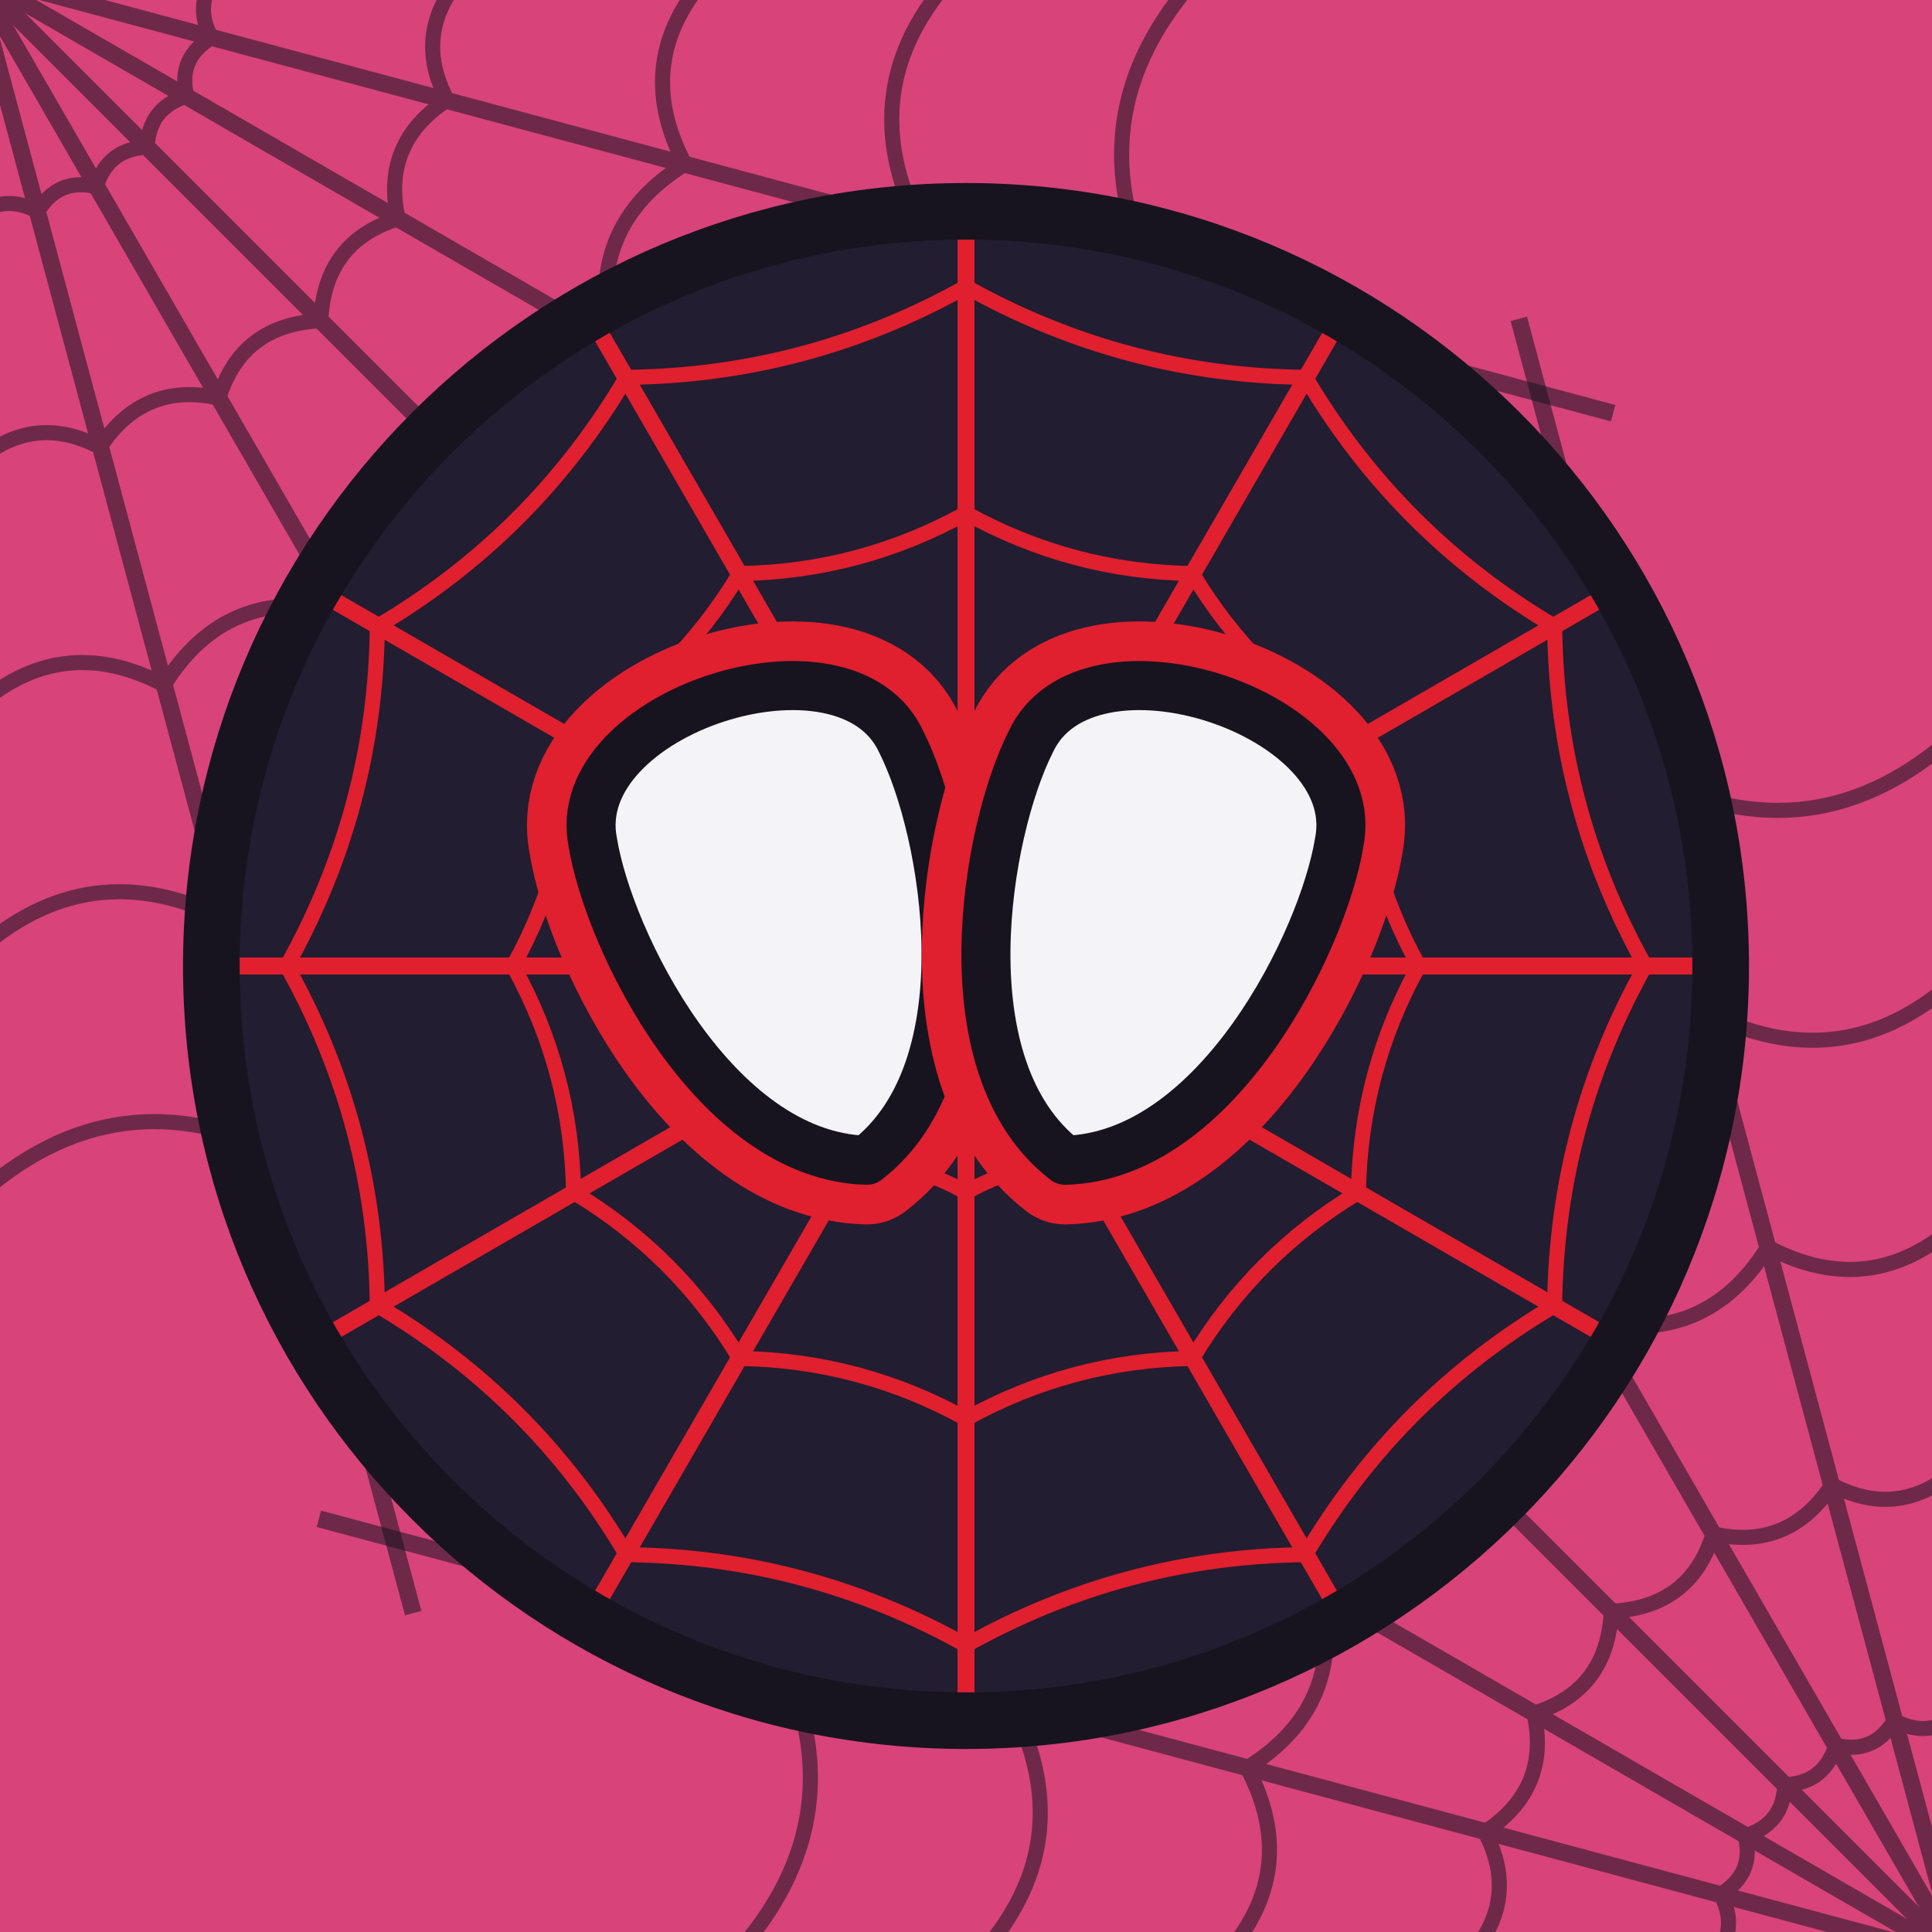
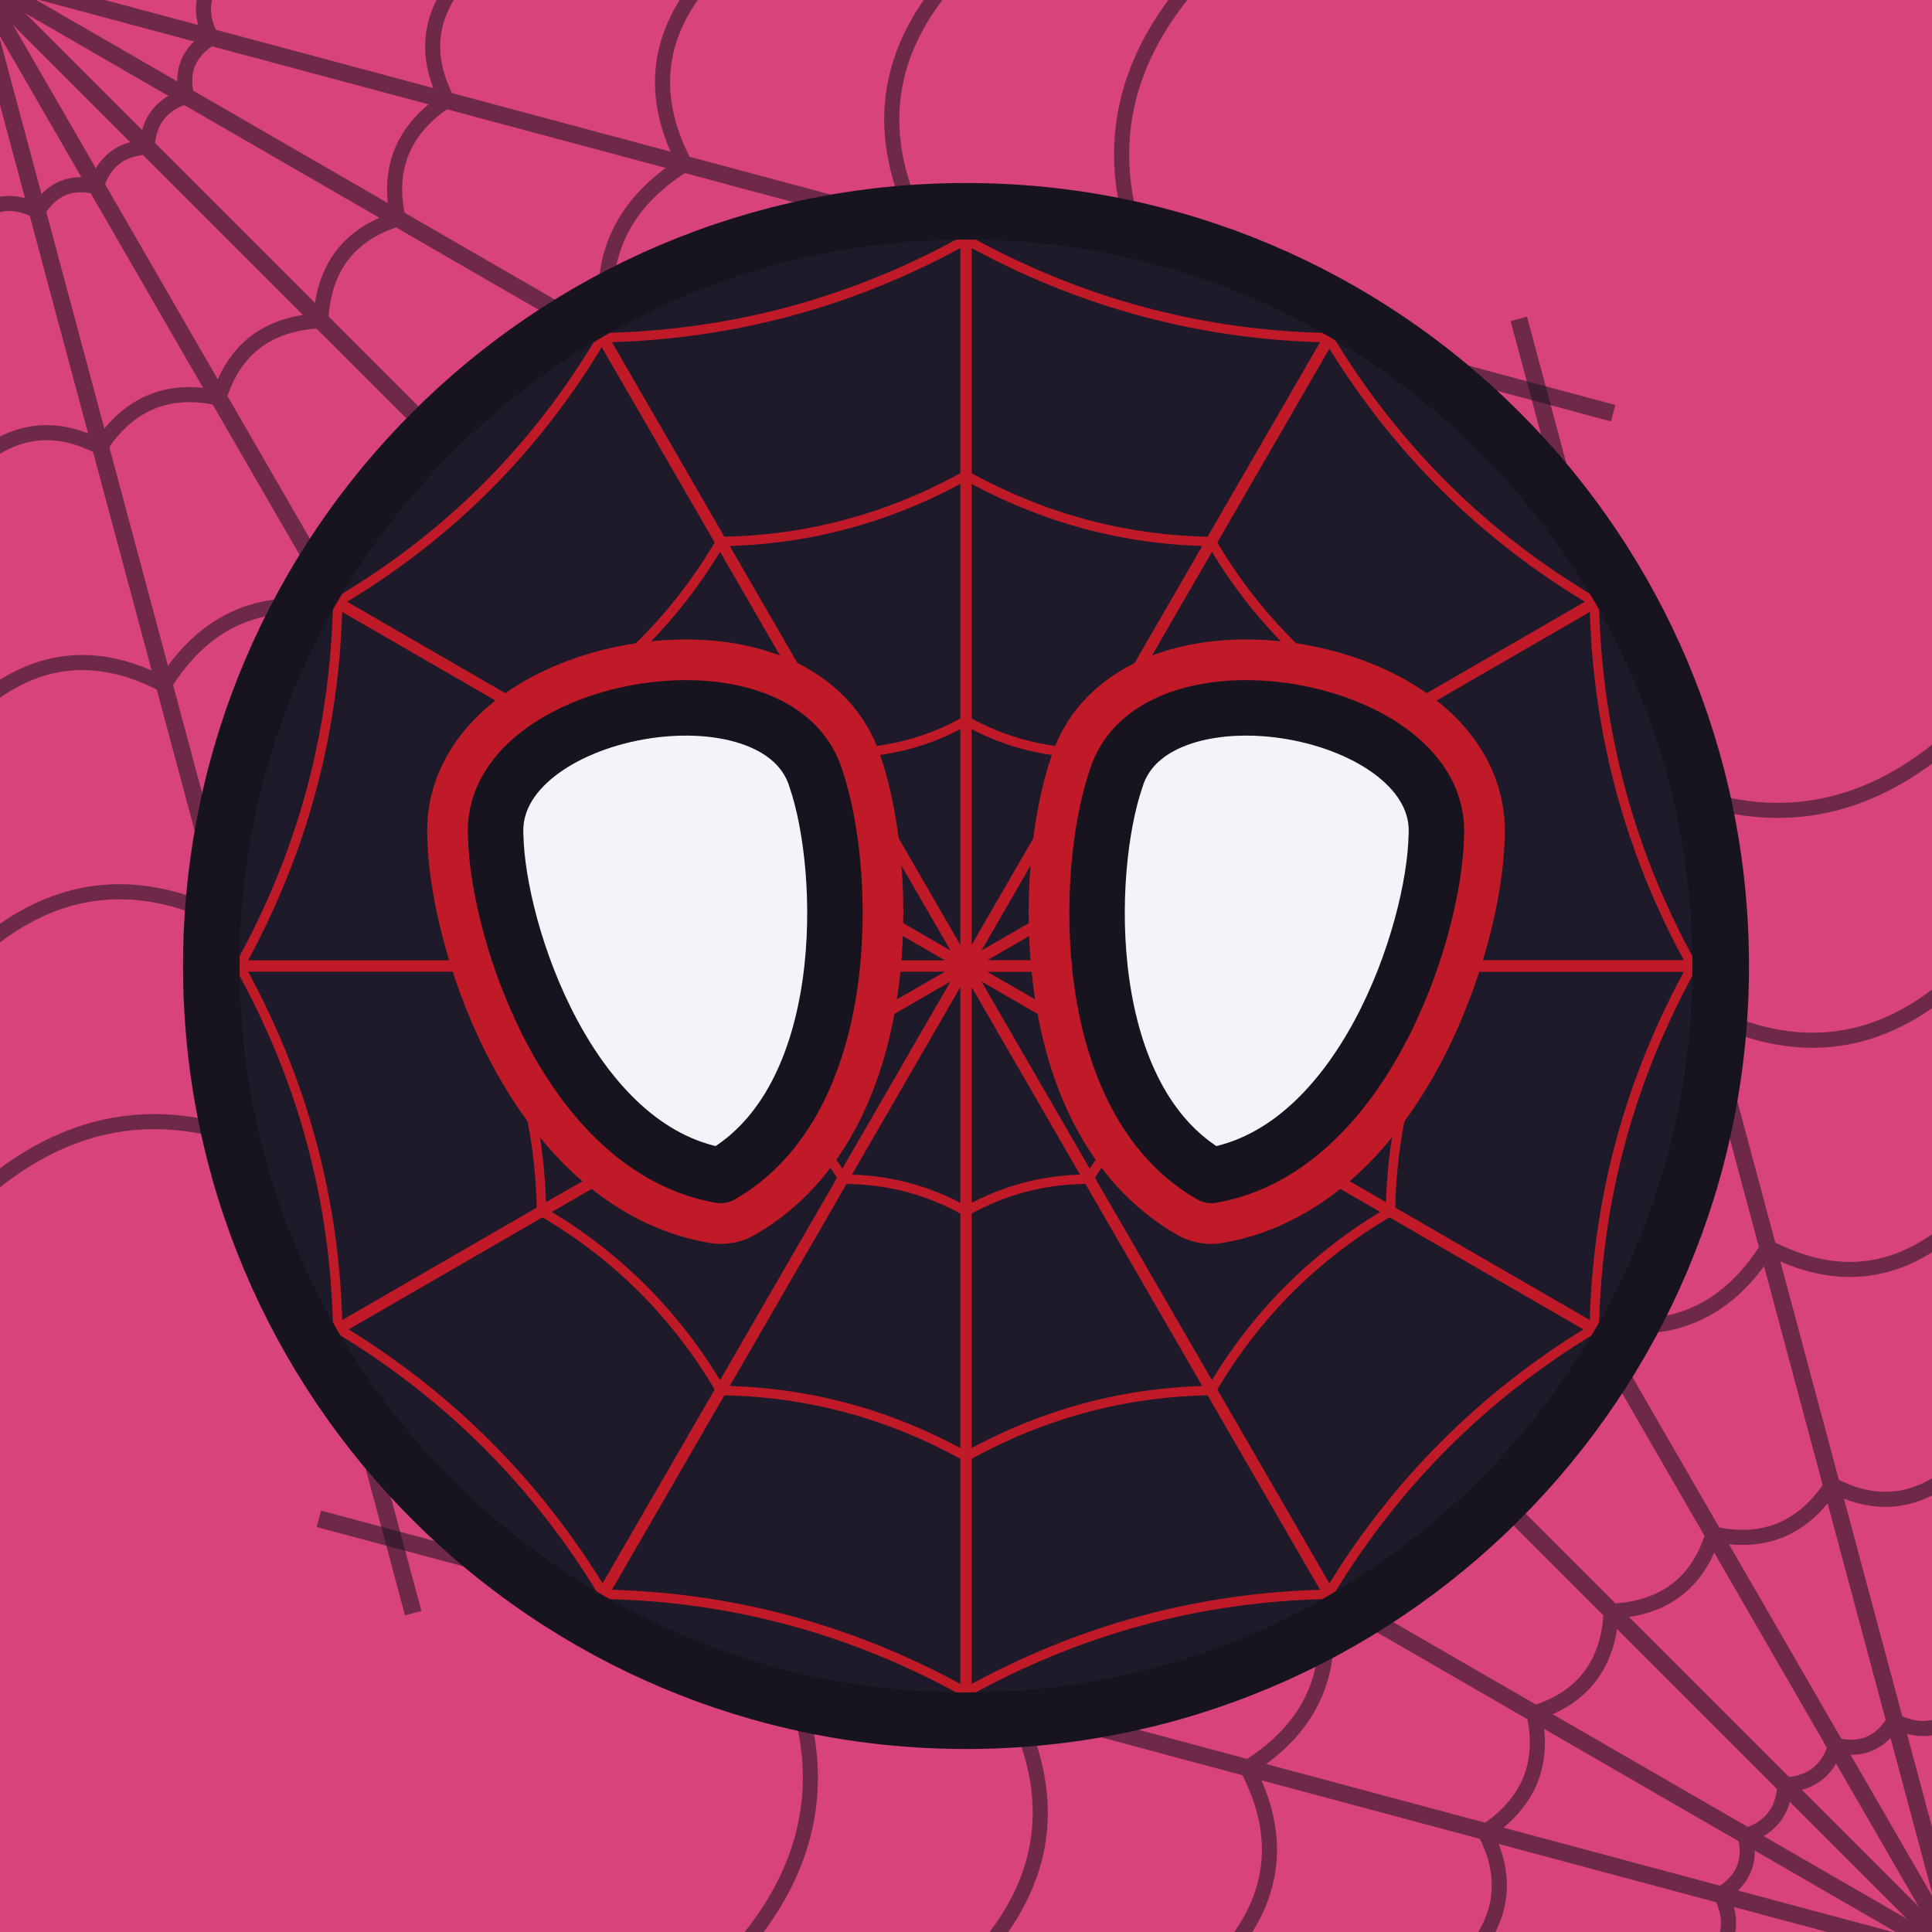
<svg xmlns="http://www.w3.org/2000/svg" viewBox="0 0 1024 1024">
  <rect x="0" y="0" width="1024" height="1024" fill="#d8437a" />
  <g stroke="#17141f" fill="none" opacity="0.55">
    <line x1="-14" y1="-14" x2="886" y2="-14" stroke-width="9" />
    <line x1="-14" y1="-14" x2="855" y2="219" stroke-width="9" />
    <line x1="-14" y1="-14" x2="765" y2="436" stroke-width="9" />
    <line x1="-14" y1="-14" x2="622" y2="622" stroke-width="9" />
    <line x1="-14" y1="-14" x2="436" y2="765" stroke-width="9" />
    <line x1="-14" y1="-14" x2="219" y2="855" stroke-width="9" />
    <line x1="-14" y1="-14" x2="-14" y2="886" stroke-width="9" />
    <path d="M 116 -14 Q 102 1 112 20" stroke-width="8" />
    <path d="M 112 20 Q 94 31 99 51" stroke-width="8" />
    <path d="M 99 51 Q 79 57 78 78" stroke-width="8" />
    <path d="M 78 78 Q 57 79 51 99" stroke-width="8" />
    <path d="M 51 99 Q 31 94 20 112" stroke-width="8" />
    <path d="M 20 112 Q 1 102 -14 116" stroke-width="8" />
    <path d="M 246 -14 Q 218 17 237 53" stroke-width="8" />
    <path d="M 237 53 Q 202 76 211 116" stroke-width="8" />
    <path d="M 211 116 Q 172 128 170 170" stroke-width="8" />
    <path d="M 170 170 Q 128 172 116 211" stroke-width="8" />
    <path d="M 116 211 Q 76 202 53 237" stroke-width="8" />
    <path d="M 53 237 Q 17 218 -14 246" stroke-width="8" />
    <path d="M 376 -14 Q 334 32 363 87" stroke-width="8" />
    <path d="M 363 87 Q 310 120 324 181" stroke-width="8" />
    <path d="M 324 181 Q 264 200 262 262" stroke-width="8" />
    <path d="M 262 262 Q 200 264 181 324" stroke-width="8" />
    <path d="M 181 324 Q 120 310 87 363" stroke-width="8" />
    <path d="M 87 363 Q 32 334 -14 376" stroke-width="8" />
    <path d="M 506 -14 Q 450 47 488 121" stroke-width="8" />
    <path d="M 488 121 Q 418 165 436 246" stroke-width="8" />
    <path d="M 436 246 Q 357 271 354 354" stroke-width="8" />
    <path d="M 354 354 Q 271 357 246 436" stroke-width="8" />
    <path d="M 246 436 Q 165 418 121 488" stroke-width="8" />
    <path d="M 121 488 Q 47 450 -14 506" stroke-width="8" />
    <path d="M 636 -14 Q 566 62 614 154" stroke-width="8" />
    <path d="M 614 154 Q 526 210 549 311" stroke-width="8" />
    <path d="M 549 311 Q 450 342 446 446" stroke-width="8" />
    <path d="M 446 446 Q 342 450 311 549" stroke-width="8" />
    <path d="M 311 549 Q 210 526 154 614" stroke-width="8" />
    <path d="M 154 614 Q 62 566 -14 636" stroke-width="8" />
  </g>
  <g stroke="#17141f" fill="none" opacity="0.55">
    <line x1="1038" y1="1038" x2="138" y2="1038" stroke-width="9" />
    <line x1="1038" y1="1038" x2="169" y2="805" stroke-width="9" />
    <line x1="1038" y1="1038" x2="259" y2="588" stroke-width="9" />
    <line x1="1038" y1="1038" x2="402" y2="402" stroke-width="9" />
    <line x1="1038" y1="1038" x2="588" y2="259" stroke-width="9" />
    <line x1="1038" y1="1038" x2="805" y2="169" stroke-width="9" />
    <line x1="1038" y1="1038" x2="1038" y2="138" stroke-width="9" />
    <path d="M 908 1038 Q 922 1023 912 1004" stroke-width="8" />
    <path d="M 912 1004 Q 930 993 925 973" stroke-width="8" />
    <path d="M 925 973 Q 945 967 946 946" stroke-width="8" />
    <path d="M 946 946 Q 967 945 973 925" stroke-width="8" />
    <path d="M 973 925 Q 993 930 1004 912" stroke-width="8" />
    <path d="M 1004 912 Q 1023 922 1038 908" stroke-width="8" />
    <path d="M 778 1038 Q 806 1007 787 971" stroke-width="8" />
    <path d="M 787 971 Q 822 948 813 908" stroke-width="8" />
    <path d="M 813 908 Q 852 896 854 854" stroke-width="8" />
    <path d="M 854 854 Q 896 852 908 813" stroke-width="8" />
    <path d="M 908 813 Q 948 822 971 787" stroke-width="8" />
    <path d="M 971 787 Q 1007 806 1038 778" stroke-width="8" />
    <path d="M 648 1038 Q 690 992 661 937" stroke-width="8" />
    <path d="M 661 937 Q 714 904 700 843" stroke-width="8" />
    <path d="M 700 843 Q 760 824 762 762" stroke-width="8" />
    <path d="M 762 762 Q 824 760 843 700" stroke-width="8" />
    <path d="M 843 700 Q 904 714 937 661" stroke-width="8" />
    <path d="M 937 661 Q 992 690 1038 648" stroke-width="8" />
    <path d="M 518 1038 Q 574 977 536 903" stroke-width="8" />
    <path d="M 536 903 Q 606 859 588 778" stroke-width="8" />
    <path d="M 588 778 Q 667 753 670 670" stroke-width="8" />
    <path d="M 670 670 Q 753 667 778 588" stroke-width="8" />
    <path d="M 778 588 Q 859 606 903 536" stroke-width="8" />
    <path d="M 903 536 Q 977 574 1038 518" stroke-width="8" />
    <path d="M 388 1038 Q 458 962 410 870" stroke-width="8" />
    <path d="M 410 870 Q 498 814 475 713" stroke-width="8" />
    <path d="M 475 713 Q 574 682 578 578" stroke-width="8" />
    <path d="M 578 578 Q 682 574 713 475" stroke-width="8" />
    <path d="M 713 475 Q 814 498 870 410" stroke-width="8" />
    <path d="M 870 410 Q 962 458 1038 388" stroke-width="8" />
  </g>
  <clipPath id="face">
    <circle cx="512" cy="512" r="400" />
  </clipPath>
  <circle cx="512" cy="512" r="400" fill="#221d30" />
  <g clip-path="url(#face)" stroke-linejoin="round" stroke-linecap="round">
-     <circle cx="512" cy="512" r="400" fill="#221d30" />
-     <g stroke="#e01f2f" fill="none">
-       <line x1="512" y1="512" x2="912" y2="512" stroke-width="9" />
-       <line x1="512" y1="512" x2="858" y2="712" stroke-width="9" />
-       <line x1="512" y1="512" x2="712" y2="858" stroke-width="9" />
-       <line x1="512" y1="512" x2="512" y2="912" stroke-width="9" />
-       <line x1="512" y1="512" x2="312" y2="858" stroke-width="9" />
-       <line x1="512" y1="512" x2="166" y2="712" stroke-width="9" />
-       <line x1="512" y1="512" x2="112" y2="512" stroke-width="9" />
-       <line x1="512" y1="512" x2="166" y2="312" stroke-width="9" />
-       <line x1="512" y1="512" x2="312" y2="166" stroke-width="9" />
-       <line x1="512" y1="512" x2="512" y2="112" stroke-width="9" />
-       <line x1="512" y1="512" x2="712" y2="166" stroke-width="9" />
-       <line x1="512" y1="512" x2="858" y2="312" stroke-width="9" />
-       <line x1="512" y1="512" x2="912" y2="512" stroke-width="9" />
-       <path d="M 632 512 Q 616 540 616 572" stroke-width="8" />
-       <path d="M 616 572 Q 588 588 572 616" stroke-width="8" />
-       <path d="M 572 616 Q 540 616 512 632" stroke-width="8" />
-       <path d="M 512 632 Q 484 616 452 616" stroke-width="8" />
-       <path d="M 452 616 Q 436 588 408 572" stroke-width="8" />
-       <path d="M 408 572 Q 408 540 392 512" stroke-width="8" />
-       <path d="M 392 512 Q 408 484 408 452" stroke-width="8" />
-       <path d="M 408 452 Q 436 436 452 408" stroke-width="8" />
-       <path d="M 452 408 Q 484 408 512 392" stroke-width="8" />
-       <path d="M 512 392 Q 540 408 572 408" stroke-width="8" />
-       <path d="M 572 408 Q 588 436 616 452" stroke-width="8" />
-       <path d="M 616 452 Q 616 484 632 512" stroke-width="8" />
-       <path d="M 752 512 Q 721 568 720 632" stroke-width="8" />
-       <path d="M 720 632 Q 665 665 632 720" stroke-width="8" />
-       <path d="M 632 720 Q 568 721 512 752" stroke-width="8" />
-       <path d="M 512 752 Q 456 721 392 720" stroke-width="8" />
-       <path d="M 392 720 Q 359 665 304 632" stroke-width="8" />
-       <path d="M 304 632 Q 303 568 272 512" stroke-width="8" />
-       <path d="M 272 512 Q 303 456 304 392" stroke-width="8" />
-       <path d="M 304 392 Q 359 359 392 304" stroke-width="8" />
-       <path d="M 392 304 Q 456 303 512 272" stroke-width="8" />
-       <path d="M 512 272 Q 568 303 632 304" stroke-width="8" />
-       <path d="M 632 304 Q 665 359 720 392" stroke-width="8" />
-       <path d="M 720 392 Q 721 456 752 512" stroke-width="8" />
-       <path d="M 872 512 Q 825 596 824 692" stroke-width="8" />
-       <path d="M 824 692 Q 741 741 692 824" stroke-width="8" />
-       <path d="M 692 824 Q 596 825 512 872" stroke-width="8" />
-       <path d="M 512 872 Q 428 825 332 824" stroke-width="8" />
-       <path d="M 332 824 Q 283 741 200 692" stroke-width="8" />
-       <path d="M 200 692 Q 199 596 152 512" stroke-width="8" />
-       <path d="M 152 512 Q 199 428 200 332" stroke-width="8" />
-       <path d="M 200 332 Q 283 283 332 200" stroke-width="8" />
-       <path d="M 332 200 Q 428 199 512 152" stroke-width="8" />
-       <path d="M 512 152 Q 596 199 692 200" stroke-width="8" />
-       <path d="M 692 200 Q 741 283 824 332" stroke-width="8" />
-       <path d="M 824 332 Q 825 428 872 512" stroke-width="8" />
+     <circle cx="512" cy="512" r="400" fill="#1e1a29" />
+     <g stroke="#c01a28" fill="none">
+       <line x1="512" y1="512" x2="912" y2="512" stroke-width="6" />
+       <line x1="512" y1="512" x2="858" y2="712" stroke-width="6" />
+       <line x1="512" y1="512" x2="712" y2="858" stroke-width="6" />
+       <line x1="512" y1="512" x2="512" y2="912" stroke-width="6" />
+       <line x1="512" y1="512" x2="312" y2="858" stroke-width="6" />
+       <line x1="512" y1="512" x2="166" y2="712" stroke-width="6" />
+       <line x1="512" y1="512" x2="112" y2="512" stroke-width="6" />
+       <line x1="512" y1="512" x2="166" y2="312" stroke-width="6" />
+       <line x1="512" y1="512" x2="312" y2="166" stroke-width="6" />
+       <line x1="512" y1="512" x2="512" y2="112" stroke-width="6" />
+       <line x1="512" y1="512" x2="712" y2="166" stroke-width="6" />
+       <line x1="512" y1="512" x2="858" y2="312" stroke-width="6" />
+       <line x1="512" y1="512" x2="912" y2="512" stroke-width="6" />
+       <path d="M 642 512 Q 625 542 625 577" stroke-width="5" />
+       <path d="M 625 577 Q 595 595 577 625" stroke-width="5" />
+       <path d="M 577 625 Q 542 625 512 642" stroke-width="5" />
+       <path d="M 512 642 Q 482 625 447 625" stroke-width="5" />
+       <path d="M 447 625 Q 429 595 399 577" stroke-width="5" />
+       <path d="M 399 577 Q 399 542 382 512" stroke-width="5" />
+       <path d="M 382 512 Q 399 482 399 447" stroke-width="5" />
+       <path d="M 399 447 Q 429 429 447 399" stroke-width="5" />
+       <path d="M 447 399 Q 482 399 512 382" stroke-width="5" />
+       <path d="M 512 382 Q 542 399 577 399" stroke-width="5" />
+       <path d="M 577 399 Q 595 429 625 447" stroke-width="5" />
+       <path d="M 625 447 Q 625 482 642 512" stroke-width="5" />
+       <path d="M 772 512 Q 738 573 737 642" stroke-width="5" />
+       <path d="M 737 642 Q 677 677 642 737" stroke-width="5" />
+       <path d="M 642 737 Q 573 738 512 772" stroke-width="5" />
+       <path d="M 512 772 Q 451 738 382 737" stroke-width="5" />
+       <path d="M 382 737 Q 347 677 287 642" stroke-width="5" />
+       <path d="M 287 642 Q 286 573 252 512" stroke-width="5" />
+       <path d="M 252 512 Q 286 451 287 382" stroke-width="5" />
+       <path d="M 287 382 Q 347 347 382 287" stroke-width="5" />
+       <path d="M 382 287 Q 451 286 512 252" stroke-width="5" />
+       <path d="M 512 252 Q 573 286 642 287" stroke-width="5" />
+       <path d="M 642 287 Q 677 347 737 382" stroke-width="5" />
+       <path d="M 737 382 Q 738 451 772 512" stroke-width="5" />
+       <path d="M 897 512 Q 847 602 845 704" stroke-width="5" />
+       <path d="M 845 704 Q 757 757 704 845" stroke-width="5" />
+       <path d="M 704 845 Q 602 847 512 897" stroke-width="5" />
+       <path d="M 512 897 Q 422 847 320 845" stroke-width="5" />
+       <path d="M 320 845 Q 267 757 179 704" stroke-width="5" />
+       <path d="M 179 704 Q 177 602 127 512" stroke-width="5" />
+       <path d="M 127 512 Q 177 422 179 319" stroke-width="5" />
+       <path d="M 179 319 Q 267 267 319 179" stroke-width="5" />
+       <path d="M 319 179 Q 422 177 512 127" stroke-width="5" />
+       <path d="M 512 127 Q 602 177 704 179" stroke-width="5" />
+       <path d="M 704 179 Q 757 267 845 319" stroke-width="5" />
+       <path d="M 845 319 Q 847 422 897 512" stroke-width="5" />
    </g>
-     <g transform="translate(396,420) scale(1,1) rotate(-18)">
-       <path d="M 0 205 C -76 178, -94 52, -86 0 C -78 -70, 78 -70, 86 0 C 94 52, 76 178, 0 205 Z" fill="none" stroke="#e01f2f" stroke-width="68" />
-       <path d="M 0 205 C -76 178, -94 52, -86 0 C -78 -70, 78 -70, 86 0 C 94 52, 76 178, 0 205 Z" fill="#f4f4f8" stroke="#17141f" stroke-width="26" />
+     <g transform="translate(348,430) scale(0.98,0.98) rotate(-10)">
+       <path d="M 0 200 C -78 172, -96 50, -88 -2 C -80 -72, 80 -72, 88 -2 C 96 50, 78 172, 0 200 Z" fill="none" stroke="#c01a28" stroke-width="74" />
+       <path d="M 0 200 C -78 172, -96 50, -88 -2 C -80 -72, 80 -72, 88 -2 C 96 50, 78 172, 0 200 Z" fill="#f4f4f8" stroke="#17141f" stroke-width="30" />
    </g>
-     <g transform="translate(628,420) scale(-1,1) rotate(-18)">
-       <path d="M 0 205 C -76 178, -94 52, -86 0 C -78 -70, 78 -70, 86 0 C 94 52, 76 178, 0 205 Z" fill="none" stroke="#e01f2f" stroke-width="68" />
-       <path d="M 0 205 C -76 178, -94 52, -86 0 C -78 -70, 78 -70, 86 0 C 94 52, 76 178, 0 205 Z" fill="#f4f4f8" stroke="#17141f" stroke-width="26" />
+     <g transform="translate(676,430) scale(-0.98,0.98) rotate(-10)">
+       <path d="M 0 200 C -78 172, -96 50, -88 -2 C -80 -72, 80 -72, 88 -2 C 96 50, 78 172, 0 200 Z" fill="none" stroke="#c01a28" stroke-width="74" />
+       <path d="M 0 200 C -78 172, -96 50, -88 -2 C -80 -72, 80 -72, 88 -2 C 96 50, 78 172, 0 200 Z" fill="#f4f4f8" stroke="#17141f" stroke-width="30" />
    </g>
  </g>
  <circle cx="512" cy="512" r="400" fill="none" stroke="#17141f" stroke-width="30" />
</svg>
